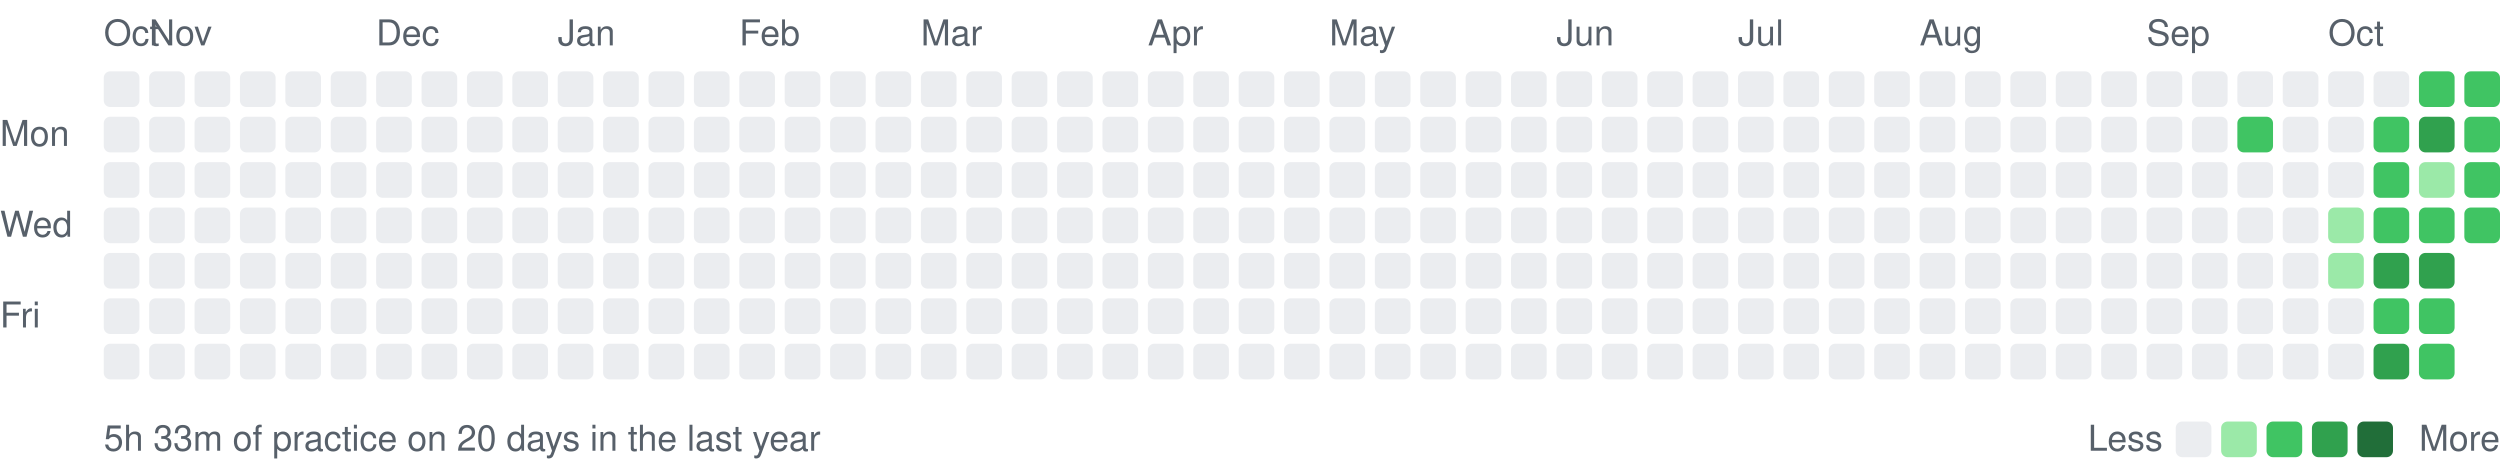
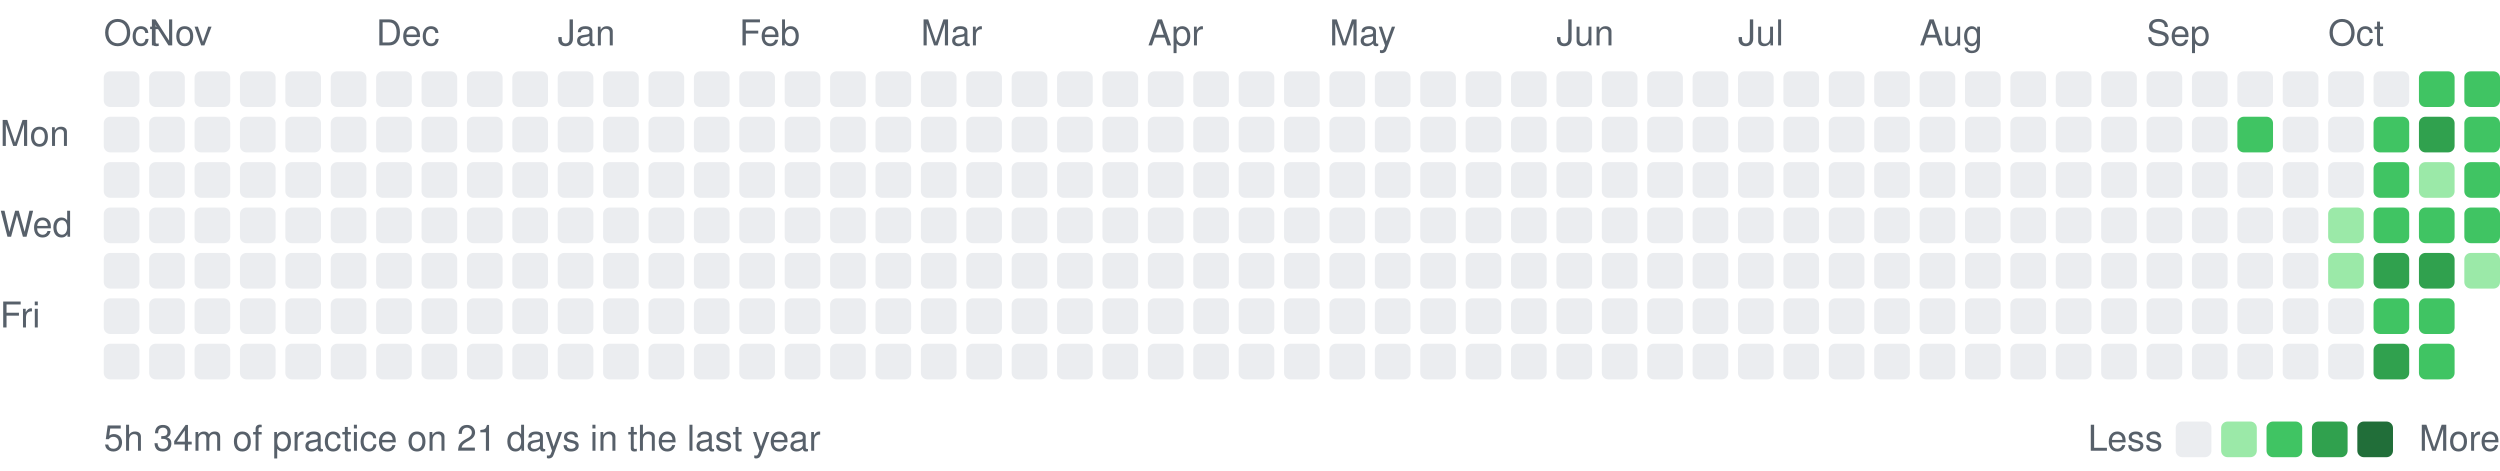
<svg xmlns="http://www.w3.org/2000/svg" width="771" height="145" viewBox="0 0 771 145" font-family="-apple-system, BlinkMacSystemFont, 'Segoe UI', Helvetica, Arial, sans-serif" font-size="11">
  <style>
.kc-t { fill: #57606a; }
.kc-h { fill: #24292f; }
.kc-g { stroke: #d0d7de; }
.kc-l0 { fill: #ebedf0; }
.kc-l1 { fill: #9be9a8; }
.kc-l2 { fill: #40c463; }
.kc-l3 { fill: #30a14e; }
.kc-l4 { fill: #216e39; }
.kc-line { stroke: #2da44e; }
.kc-dot { fill: #2da44e; }
@media (prefers-color-scheme: dark) {
:root:not([data-theme="light"]) .kc-t { fill: #8b949e; }
:root:not([data-theme="light"]) .kc-h { fill: #e6edf3; }
:root:not([data-theme="light"]) .kc-g { stroke: #30363d; }
:root:not([data-theme="light"]) .kc-l0 { fill: #262a31; }
:root:not([data-theme="light"]) .kc-l1 { fill: #0e4429; }
:root:not([data-theme="light"]) .kc-l2 { fill: #006d32; }
:root:not([data-theme="light"]) .kc-l3 { fill: #26a641; }
:root:not([data-theme="light"]) .kc-l4 { fill: #39d353; }
:root:not([data-theme="light"]) .kc-line { stroke: #3fb950; }
:root:not([data-theme="light"]) .kc-dot { fill: #3fb950; }
}
:root[data-theme="dark"] .kc-t { fill: #8b949e; }
:root[data-theme="dark"] .kc-h { fill: #e6edf3; }
:root[data-theme="dark"] .kc-g { stroke: #30363d; }
:root[data-theme="dark"] .kc-l0 { fill: #262a31; }
:root[data-theme="dark"] .kc-l1 { fill: #0e4429; }
:root[data-theme="dark"] .kc-l2 { fill: #006d32; }
:root[data-theme="dark"] .kc-l3 { fill: #26a641; }
:root[data-theme="dark"] .kc-l4 { fill: #39d353; }
:root[data-theme="dark"] .kc-line { stroke: #3fb950; }
:root[data-theme="dark"] .kc-dot { fill: #3fb950; }
</style>
  <text class="kc-t" x="32" y="14">Oct</text>
  <text class="kc-t" x="46" y="14">Nov</text>
  <text class="kc-t" x="116" y="14">Dec</text>
  <text class="kc-t" x="172" y="14">Jan</text>
  <text class="kc-t" x="228" y="14">Feb</text>
  <text class="kc-t" x="284" y="14">Mar</text>
  <text class="kc-t" x="354" y="14">Apr</text>
  <text class="kc-t" x="410" y="14">May</text>
  <text class="kc-t" x="480" y="14">Jun</text>
  <text class="kc-t" x="536" y="14">Jul</text>
  <text class="kc-t" x="592" y="14">Aug</text>
  <text class="kc-t" x="662" y="14">Sep</text>
  <text class="kc-t" x="718" y="14">Oct</text>
  <text class="kc-t" x="0" y="45">Mon</text>
  <text class="kc-t" x="0" y="73">Wed</text>
  <text class="kc-t" x="0" y="101">Fri</text>
  <rect class="kc-l0" x="32" y="22" width="11" height="11" rx="2" />
  <rect class="kc-l0" x="32" y="36" width="11" height="11" rx="2" />
  <rect class="kc-l0" x="32" y="50" width="11" height="11" rx="2" />
  <rect class="kc-l0" x="32" y="64" width="11" height="11" rx="2" />
  <rect class="kc-l0" x="32" y="78" width="11" height="11" rx="2" />
  <rect class="kc-l0" x="32" y="92" width="11" height="11" rx="2" />
  <rect class="kc-l0" x="32" y="106" width="11" height="11" rx="2" />
  <rect class="kc-l0" x="46" y="22" width="11" height="11" rx="2" />
  <rect class="kc-l0" x="46" y="36" width="11" height="11" rx="2" />
  <rect class="kc-l0" x="46" y="50" width="11" height="11" rx="2" />
  <rect class="kc-l0" x="46" y="64" width="11" height="11" rx="2" />
  <rect class="kc-l0" x="46" y="78" width="11" height="11" rx="2" />
  <rect class="kc-l0" x="46" y="92" width="11" height="11" rx="2" />
  <rect class="kc-l0" x="46" y="106" width="11" height="11" rx="2" />
  <rect class="kc-l0" x="60" y="22" width="11" height="11" rx="2" />
  <rect class="kc-l0" x="60" y="36" width="11" height="11" rx="2" />
  <rect class="kc-l0" x="60" y="50" width="11" height="11" rx="2" />
  <rect class="kc-l0" x="60" y="64" width="11" height="11" rx="2" />
  <rect class="kc-l0" x="60" y="78" width="11" height="11" rx="2" />
  <rect class="kc-l0" x="60" y="92" width="11" height="11" rx="2" />
  <rect class="kc-l0" x="60" y="106" width="11" height="11" rx="2" />
  <rect class="kc-l0" x="74" y="22" width="11" height="11" rx="2" />
  <rect class="kc-l0" x="74" y="36" width="11" height="11" rx="2" />
  <rect class="kc-l0" x="74" y="50" width="11" height="11" rx="2" />
  <rect class="kc-l0" x="74" y="64" width="11" height="11" rx="2" />
  <rect class="kc-l0" x="74" y="78" width="11" height="11" rx="2" />
  <rect class="kc-l0" x="74" y="92" width="11" height="11" rx="2" />
  <rect class="kc-l0" x="74" y="106" width="11" height="11" rx="2" />
  <rect class="kc-l0" x="88" y="22" width="11" height="11" rx="2" />
  <rect class="kc-l0" x="88" y="36" width="11" height="11" rx="2" />
  <rect class="kc-l0" x="88" y="50" width="11" height="11" rx="2" />
  <rect class="kc-l0" x="88" y="64" width="11" height="11" rx="2" />
  <rect class="kc-l0" x="88" y="78" width="11" height="11" rx="2" />
  <rect class="kc-l0" x="88" y="92" width="11" height="11" rx="2" />
  <rect class="kc-l0" x="88" y="106" width="11" height="11" rx="2" />
  <rect class="kc-l0" x="102" y="22" width="11" height="11" rx="2" />
  <rect class="kc-l0" x="102" y="36" width="11" height="11" rx="2" />
  <rect class="kc-l0" x="102" y="50" width="11" height="11" rx="2" />
  <rect class="kc-l0" x="102" y="64" width="11" height="11" rx="2" />
  <rect class="kc-l0" x="102" y="78" width="11" height="11" rx="2" />
  <rect class="kc-l0" x="102" y="92" width="11" height="11" rx="2" />
  <rect class="kc-l0" x="102" y="106" width="11" height="11" rx="2" />
  <rect class="kc-l0" x="116" y="22" width="11" height="11" rx="2" />
  <rect class="kc-l0" x="116" y="36" width="11" height="11" rx="2" />
  <rect class="kc-l0" x="116" y="50" width="11" height="11" rx="2" />
  <rect class="kc-l0" x="116" y="64" width="11" height="11" rx="2" />
  <rect class="kc-l0" x="116" y="78" width="11" height="11" rx="2" />
  <rect class="kc-l0" x="116" y="92" width="11" height="11" rx="2" />
  <rect class="kc-l0" x="116" y="106" width="11" height="11" rx="2" />
  <rect class="kc-l0" x="130" y="22" width="11" height="11" rx="2" />
  <rect class="kc-l0" x="130" y="36" width="11" height="11" rx="2" />
  <rect class="kc-l0" x="130" y="50" width="11" height="11" rx="2" />
  <rect class="kc-l0" x="130" y="64" width="11" height="11" rx="2" />
  <rect class="kc-l0" x="130" y="78" width="11" height="11" rx="2" />
  <rect class="kc-l0" x="130" y="92" width="11" height="11" rx="2" />
  <rect class="kc-l0" x="130" y="106" width="11" height="11" rx="2" />
  <rect class="kc-l0" x="144" y="22" width="11" height="11" rx="2" />
  <rect class="kc-l0" x="144" y="36" width="11" height="11" rx="2" />
  <rect class="kc-l0" x="144" y="50" width="11" height="11" rx="2" />
  <rect class="kc-l0" x="144" y="64" width="11" height="11" rx="2" />
  <rect class="kc-l0" x="144" y="78" width="11" height="11" rx="2" />
  <rect class="kc-l0" x="144" y="92" width="11" height="11" rx="2" />
  <rect class="kc-l0" x="144" y="106" width="11" height="11" rx="2" />
  <rect class="kc-l0" x="158" y="22" width="11" height="11" rx="2" />
  <rect class="kc-l0" x="158" y="36" width="11" height="11" rx="2" />
  <rect class="kc-l0" x="158" y="50" width="11" height="11" rx="2" />
  <rect class="kc-l0" x="158" y="64" width="11" height="11" rx="2" />
  <rect class="kc-l0" x="158" y="78" width="11" height="11" rx="2" />
  <rect class="kc-l0" x="158" y="92" width="11" height="11" rx="2" />
  <rect class="kc-l0" x="158" y="106" width="11" height="11" rx="2" />
  <rect class="kc-l0" x="172" y="22" width="11" height="11" rx="2" />
  <rect class="kc-l0" x="172" y="36" width="11" height="11" rx="2" />
  <rect class="kc-l0" x="172" y="50" width="11" height="11" rx="2" />
  <rect class="kc-l0" x="172" y="64" width="11" height="11" rx="2" />
  <rect class="kc-l0" x="172" y="78" width="11" height="11" rx="2" />
  <rect class="kc-l0" x="172" y="92" width="11" height="11" rx="2" />
  <rect class="kc-l0" x="172" y="106" width="11" height="11" rx="2" />
  <rect class="kc-l0" x="186" y="22" width="11" height="11" rx="2" />
  <rect class="kc-l0" x="186" y="36" width="11" height="11" rx="2" />
  <rect class="kc-l0" x="186" y="50" width="11" height="11" rx="2" />
  <rect class="kc-l0" x="186" y="64" width="11" height="11" rx="2" />
  <rect class="kc-l0" x="186" y="78" width="11" height="11" rx="2" />
  <rect class="kc-l0" x="186" y="92" width="11" height="11" rx="2" />
  <rect class="kc-l0" x="186" y="106" width="11" height="11" rx="2" />
  <rect class="kc-l0" x="200" y="22" width="11" height="11" rx="2" />
  <rect class="kc-l0" x="200" y="36" width="11" height="11" rx="2" />
  <rect class="kc-l0" x="200" y="50" width="11" height="11" rx="2" />
  <rect class="kc-l0" x="200" y="64" width="11" height="11" rx="2" />
  <rect class="kc-l0" x="200" y="78" width="11" height="11" rx="2" />
  <rect class="kc-l0" x="200" y="92" width="11" height="11" rx="2" />
  <rect class="kc-l0" x="200" y="106" width="11" height="11" rx="2" />
  <rect class="kc-l0" x="214" y="22" width="11" height="11" rx="2" />
  <rect class="kc-l0" x="214" y="36" width="11" height="11" rx="2" />
  <rect class="kc-l0" x="214" y="50" width="11" height="11" rx="2" />
  <rect class="kc-l0" x="214" y="64" width="11" height="11" rx="2" />
  <rect class="kc-l0" x="214" y="78" width="11" height="11" rx="2" />
  <rect class="kc-l0" x="214" y="92" width="11" height="11" rx="2" />
  <rect class="kc-l0" x="214" y="106" width="11" height="11" rx="2" />
  <rect class="kc-l0" x="228" y="22" width="11" height="11" rx="2" />
  <rect class="kc-l0" x="228" y="36" width="11" height="11" rx="2" />
  <rect class="kc-l0" x="228" y="50" width="11" height="11" rx="2" />
  <rect class="kc-l0" x="228" y="64" width="11" height="11" rx="2" />
  <rect class="kc-l0" x="228" y="78" width="11" height="11" rx="2" />
  <rect class="kc-l0" x="228" y="92" width="11" height="11" rx="2" />
  <rect class="kc-l0" x="228" y="106" width="11" height="11" rx="2" />
  <rect class="kc-l0" x="242" y="22" width="11" height="11" rx="2" />
  <rect class="kc-l0" x="242" y="36" width="11" height="11" rx="2" />
  <rect class="kc-l0" x="242" y="50" width="11" height="11" rx="2" />
  <rect class="kc-l0" x="242" y="64" width="11" height="11" rx="2" />
  <rect class="kc-l0" x="242" y="78" width="11" height="11" rx="2" />
  <rect class="kc-l0" x="242" y="92" width="11" height="11" rx="2" />
  <rect class="kc-l0" x="242" y="106" width="11" height="11" rx="2" />
  <rect class="kc-l0" x="256" y="22" width="11" height="11" rx="2" />
  <rect class="kc-l0" x="256" y="36" width="11" height="11" rx="2" />
  <rect class="kc-l0" x="256" y="50" width="11" height="11" rx="2" />
  <rect class="kc-l0" x="256" y="64" width="11" height="11" rx="2" />
  <rect class="kc-l0" x="256" y="78" width="11" height="11" rx="2" />
  <rect class="kc-l0" x="256" y="92" width="11" height="11" rx="2" />
  <rect class="kc-l0" x="256" y="106" width="11" height="11" rx="2" />
  <rect class="kc-l0" x="270" y="22" width="11" height="11" rx="2" />
  <rect class="kc-l0" x="270" y="36" width="11" height="11" rx="2" />
  <rect class="kc-l0" x="270" y="50" width="11" height="11" rx="2" />
  <rect class="kc-l0" x="270" y="64" width="11" height="11" rx="2" />
  <rect class="kc-l0" x="270" y="78" width="11" height="11" rx="2" />
  <rect class="kc-l0" x="270" y="92" width="11" height="11" rx="2" />
  <rect class="kc-l0" x="270" y="106" width="11" height="11" rx="2" />
  <rect class="kc-l0" x="284" y="22" width="11" height="11" rx="2" />
  <rect class="kc-l0" x="284" y="36" width="11" height="11" rx="2" />
  <rect class="kc-l0" x="284" y="50" width="11" height="11" rx="2" />
  <rect class="kc-l0" x="284" y="64" width="11" height="11" rx="2" />
  <rect class="kc-l0" x="284" y="78" width="11" height="11" rx="2" />
  <rect class="kc-l0" x="284" y="92" width="11" height="11" rx="2" />
  <rect class="kc-l0" x="284" y="106" width="11" height="11" rx="2" />
  <rect class="kc-l0" x="298" y="22" width="11" height="11" rx="2" />
  <rect class="kc-l0" x="298" y="36" width="11" height="11" rx="2" />
  <rect class="kc-l0" x="298" y="50" width="11" height="11" rx="2" />
  <rect class="kc-l0" x="298" y="64" width="11" height="11" rx="2" />
  <rect class="kc-l0" x="298" y="78" width="11" height="11" rx="2" />
  <rect class="kc-l0" x="298" y="92" width="11" height="11" rx="2" />
  <rect class="kc-l0" x="298" y="106" width="11" height="11" rx="2" />
  <rect class="kc-l0" x="312" y="22" width="11" height="11" rx="2" />
  <rect class="kc-l0" x="312" y="36" width="11" height="11" rx="2" />
  <rect class="kc-l0" x="312" y="50" width="11" height="11" rx="2" />
  <rect class="kc-l0" x="312" y="64" width="11" height="11" rx="2" />
  <rect class="kc-l0" x="312" y="78" width="11" height="11" rx="2" />
  <rect class="kc-l0" x="312" y="92" width="11" height="11" rx="2" />
  <rect class="kc-l0" x="312" y="106" width="11" height="11" rx="2" />
  <rect class="kc-l0" x="326" y="22" width="11" height="11" rx="2" />
  <rect class="kc-l0" x="326" y="36" width="11" height="11" rx="2" />
  <rect class="kc-l0" x="326" y="50" width="11" height="11" rx="2" />
  <rect class="kc-l0" x="326" y="64" width="11" height="11" rx="2" />
  <rect class="kc-l0" x="326" y="78" width="11" height="11" rx="2" />
  <rect class="kc-l0" x="326" y="92" width="11" height="11" rx="2" />
  <rect class="kc-l0" x="326" y="106" width="11" height="11" rx="2" />
  <rect class="kc-l0" x="340" y="22" width="11" height="11" rx="2" />
  <rect class="kc-l0" x="340" y="36" width="11" height="11" rx="2" />
  <rect class="kc-l0" x="340" y="50" width="11" height="11" rx="2" />
  <rect class="kc-l0" x="340" y="64" width="11" height="11" rx="2" />
  <rect class="kc-l0" x="340" y="78" width="11" height="11" rx="2" />
  <rect class="kc-l0" x="340" y="92" width="11" height="11" rx="2" />
  <rect class="kc-l0" x="340" y="106" width="11" height="11" rx="2" />
  <rect class="kc-l0" x="354" y="22" width="11" height="11" rx="2" />
  <rect class="kc-l0" x="354" y="36" width="11" height="11" rx="2" />
  <rect class="kc-l0" x="354" y="50" width="11" height="11" rx="2" />
  <rect class="kc-l0" x="354" y="64" width="11" height="11" rx="2" />
  <rect class="kc-l0" x="354" y="78" width="11" height="11" rx="2" />
  <rect class="kc-l0" x="354" y="92" width="11" height="11" rx="2" />
  <rect class="kc-l0" x="354" y="106" width="11" height="11" rx="2" />
  <rect class="kc-l0" x="368" y="22" width="11" height="11" rx="2" />
  <rect class="kc-l0" x="368" y="36" width="11" height="11" rx="2" />
  <rect class="kc-l0" x="368" y="50" width="11" height="11" rx="2" />
  <rect class="kc-l0" x="368" y="64" width="11" height="11" rx="2" />
  <rect class="kc-l0" x="368" y="78" width="11" height="11" rx="2" />
  <rect class="kc-l0" x="368" y="92" width="11" height="11" rx="2" />
  <rect class="kc-l0" x="368" y="106" width="11" height="11" rx="2" />
  <rect class="kc-l0" x="382" y="22" width="11" height="11" rx="2" />
  <rect class="kc-l0" x="382" y="36" width="11" height="11" rx="2" />
  <rect class="kc-l0" x="382" y="50" width="11" height="11" rx="2" />
  <rect class="kc-l0" x="382" y="64" width="11" height="11" rx="2" />
  <rect class="kc-l0" x="382" y="78" width="11" height="11" rx="2" />
  <rect class="kc-l0" x="382" y="92" width="11" height="11" rx="2" />
  <rect class="kc-l0" x="382" y="106" width="11" height="11" rx="2" />
  <rect class="kc-l0" x="396" y="22" width="11" height="11" rx="2" />
  <rect class="kc-l0" x="396" y="36" width="11" height="11" rx="2" />
  <rect class="kc-l0" x="396" y="50" width="11" height="11" rx="2" />
  <rect class="kc-l0" x="396" y="64" width="11" height="11" rx="2" />
  <rect class="kc-l0" x="396" y="78" width="11" height="11" rx="2" />
  <rect class="kc-l0" x="396" y="92" width="11" height="11" rx="2" />
  <rect class="kc-l0" x="396" y="106" width="11" height="11" rx="2" />
  <rect class="kc-l0" x="410" y="22" width="11" height="11" rx="2" />
  <rect class="kc-l0" x="410" y="36" width="11" height="11" rx="2" />
  <rect class="kc-l0" x="410" y="50" width="11" height="11" rx="2" />
  <rect class="kc-l0" x="410" y="64" width="11" height="11" rx="2" />
  <rect class="kc-l0" x="410" y="78" width="11" height="11" rx="2" />
  <rect class="kc-l0" x="410" y="92" width="11" height="11" rx="2" />
  <rect class="kc-l0" x="410" y="106" width="11" height="11" rx="2" />
  <rect class="kc-l0" x="424" y="22" width="11" height="11" rx="2" />
  <rect class="kc-l0" x="424" y="36" width="11" height="11" rx="2" />
  <rect class="kc-l0" x="424" y="50" width="11" height="11" rx="2" />
  <rect class="kc-l0" x="424" y="64" width="11" height="11" rx="2" />
  <rect class="kc-l0" x="424" y="78" width="11" height="11" rx="2" />
  <rect class="kc-l0" x="424" y="92" width="11" height="11" rx="2" />
  <rect class="kc-l0" x="424" y="106" width="11" height="11" rx="2" />
  <rect class="kc-l0" x="438" y="22" width="11" height="11" rx="2" />
  <rect class="kc-l0" x="438" y="36" width="11" height="11" rx="2" />
  <rect class="kc-l0" x="438" y="50" width="11" height="11" rx="2" />
  <rect class="kc-l0" x="438" y="64" width="11" height="11" rx="2" />
  <rect class="kc-l0" x="438" y="78" width="11" height="11" rx="2" />
  <rect class="kc-l0" x="438" y="92" width="11" height="11" rx="2" />
  <rect class="kc-l0" x="438" y="106" width="11" height="11" rx="2" />
  <rect class="kc-l0" x="452" y="22" width="11" height="11" rx="2" />
  <rect class="kc-l0" x="452" y="36" width="11" height="11" rx="2" />
  <rect class="kc-l0" x="452" y="50" width="11" height="11" rx="2" />
  <rect class="kc-l0" x="452" y="64" width="11" height="11" rx="2" />
  <rect class="kc-l0" x="452" y="78" width="11" height="11" rx="2" />
  <rect class="kc-l0" x="452" y="92" width="11" height="11" rx="2" />
  <rect class="kc-l0" x="452" y="106" width="11" height="11" rx="2" />
  <rect class="kc-l0" x="466" y="22" width="11" height="11" rx="2" />
  <rect class="kc-l0" x="466" y="36" width="11" height="11" rx="2" />
  <rect class="kc-l0" x="466" y="50" width="11" height="11" rx="2" />
  <rect class="kc-l0" x="466" y="64" width="11" height="11" rx="2" />
  <rect class="kc-l0" x="466" y="78" width="11" height="11" rx="2" />
  <rect class="kc-l0" x="466" y="92" width="11" height="11" rx="2" />
  <rect class="kc-l0" x="466" y="106" width="11" height="11" rx="2" />
  <rect class="kc-l0" x="480" y="22" width="11" height="11" rx="2" />
  <rect class="kc-l0" x="480" y="36" width="11" height="11" rx="2" />
  <rect class="kc-l0" x="480" y="50" width="11" height="11" rx="2" />
  <rect class="kc-l0" x="480" y="64" width="11" height="11" rx="2" />
  <rect class="kc-l0" x="480" y="78" width="11" height="11" rx="2" />
  <rect class="kc-l0" x="480" y="92" width="11" height="11" rx="2" />
  <rect class="kc-l0" x="480" y="106" width="11" height="11" rx="2" />
  <rect class="kc-l0" x="494" y="22" width="11" height="11" rx="2" />
  <rect class="kc-l0" x="494" y="36" width="11" height="11" rx="2" />
  <rect class="kc-l0" x="494" y="50" width="11" height="11" rx="2" />
  <rect class="kc-l0" x="494" y="64" width="11" height="11" rx="2" />
  <rect class="kc-l0" x="494" y="78" width="11" height="11" rx="2" />
  <rect class="kc-l0" x="494" y="92" width="11" height="11" rx="2" />
  <rect class="kc-l0" x="494" y="106" width="11" height="11" rx="2" />
  <rect class="kc-l0" x="508" y="22" width="11" height="11" rx="2" />
  <rect class="kc-l0" x="508" y="36" width="11" height="11" rx="2" />
  <rect class="kc-l0" x="508" y="50" width="11" height="11" rx="2" />
  <rect class="kc-l0" x="508" y="64" width="11" height="11" rx="2" />
  <rect class="kc-l0" x="508" y="78" width="11" height="11" rx="2" />
  <rect class="kc-l0" x="508" y="92" width="11" height="11" rx="2" />
  <rect class="kc-l0" x="508" y="106" width="11" height="11" rx="2" />
  <rect class="kc-l0" x="522" y="22" width="11" height="11" rx="2" />
  <rect class="kc-l0" x="522" y="36" width="11" height="11" rx="2" />
  <rect class="kc-l0" x="522" y="50" width="11" height="11" rx="2" />
  <rect class="kc-l0" x="522" y="64" width="11" height="11" rx="2" />
  <rect class="kc-l0" x="522" y="78" width="11" height="11" rx="2" />
  <rect class="kc-l0" x="522" y="92" width="11" height="11" rx="2" />
  <rect class="kc-l0" x="522" y="106" width="11" height="11" rx="2" />
  <rect class="kc-l0" x="536" y="22" width="11" height="11" rx="2" />
  <rect class="kc-l0" x="536" y="36" width="11" height="11" rx="2" />
  <rect class="kc-l0" x="536" y="50" width="11" height="11" rx="2" />
  <rect class="kc-l0" x="536" y="64" width="11" height="11" rx="2" />
  <rect class="kc-l0" x="536" y="78" width="11" height="11" rx="2" />
  <rect class="kc-l0" x="536" y="92" width="11" height="11" rx="2" />
  <rect class="kc-l0" x="536" y="106" width="11" height="11" rx="2" />
  <rect class="kc-l0" x="550" y="22" width="11" height="11" rx="2" />
  <rect class="kc-l0" x="550" y="36" width="11" height="11" rx="2" />
  <rect class="kc-l0" x="550" y="50" width="11" height="11" rx="2" />
  <rect class="kc-l0" x="550" y="64" width="11" height="11" rx="2" />
  <rect class="kc-l0" x="550" y="78" width="11" height="11" rx="2" />
  <rect class="kc-l0" x="550" y="92" width="11" height="11" rx="2" />
  <rect class="kc-l0" x="550" y="106" width="11" height="11" rx="2" />
  <rect class="kc-l0" x="564" y="22" width="11" height="11" rx="2" />
  <rect class="kc-l0" x="564" y="36" width="11" height="11" rx="2" />
  <rect class="kc-l0" x="564" y="50" width="11" height="11" rx="2" />
  <rect class="kc-l0" x="564" y="64" width="11" height="11" rx="2" />
  <rect class="kc-l0" x="564" y="78" width="11" height="11" rx="2" />
  <rect class="kc-l0" x="564" y="92" width="11" height="11" rx="2" />
  <rect class="kc-l0" x="564" y="106" width="11" height="11" rx="2" />
  <rect class="kc-l0" x="578" y="22" width="11" height="11" rx="2" />
  <rect class="kc-l0" x="578" y="36" width="11" height="11" rx="2" />
  <rect class="kc-l0" x="578" y="50" width="11" height="11" rx="2" />
  <rect class="kc-l0" x="578" y="64" width="11" height="11" rx="2" />
  <rect class="kc-l0" x="578" y="78" width="11" height="11" rx="2" />
  <rect class="kc-l0" x="578" y="92" width="11" height="11" rx="2" />
  <rect class="kc-l0" x="578" y="106" width="11" height="11" rx="2" />
  <rect class="kc-l0" x="592" y="22" width="11" height="11" rx="2" />
  <rect class="kc-l0" x="592" y="36" width="11" height="11" rx="2" />
  <rect class="kc-l0" x="592" y="50" width="11" height="11" rx="2" />
  <rect class="kc-l0" x="592" y="64" width="11" height="11" rx="2" />
  <rect class="kc-l0" x="592" y="78" width="11" height="11" rx="2" />
  <rect class="kc-l0" x="592" y="92" width="11" height="11" rx="2" />
  <rect class="kc-l0" x="592" y="106" width="11" height="11" rx="2" />
  <rect class="kc-l0" x="606" y="22" width="11" height="11" rx="2" />
  <rect class="kc-l0" x="606" y="36" width="11" height="11" rx="2" />
  <rect class="kc-l0" x="606" y="50" width="11" height="11" rx="2" />
  <rect class="kc-l0" x="606" y="64" width="11" height="11" rx="2" />
  <rect class="kc-l0" x="606" y="78" width="11" height="11" rx="2" />
  <rect class="kc-l0" x="606" y="92" width="11" height="11" rx="2" />
  <rect class="kc-l0" x="606" y="106" width="11" height="11" rx="2" />
  <rect class="kc-l0" x="620" y="22" width="11" height="11" rx="2" />
  <rect class="kc-l0" x="620" y="36" width="11" height="11" rx="2" />
  <rect class="kc-l0" x="620" y="50" width="11" height="11" rx="2" />
  <rect class="kc-l0" x="620" y="64" width="11" height="11" rx="2" />
  <rect class="kc-l0" x="620" y="78" width="11" height="11" rx="2" />
  <rect class="kc-l0" x="620" y="92" width="11" height="11" rx="2" />
  <rect class="kc-l0" x="620" y="106" width="11" height="11" rx="2" />
  <rect class="kc-l0" x="634" y="22" width="11" height="11" rx="2" />
  <rect class="kc-l0" x="634" y="36" width="11" height="11" rx="2" />
  <rect class="kc-l0" x="634" y="50" width="11" height="11" rx="2" />
  <rect class="kc-l0" x="634" y="64" width="11" height="11" rx="2" />
  <rect class="kc-l0" x="634" y="78" width="11" height="11" rx="2" />
  <rect class="kc-l0" x="634" y="92" width="11" height="11" rx="2" />
  <rect class="kc-l0" x="634" y="106" width="11" height="11" rx="2" />
  <rect class="kc-l0" x="648" y="22" width="11" height="11" rx="2" />
  <rect class="kc-l0" x="648" y="36" width="11" height="11" rx="2" />
  <rect class="kc-l0" x="648" y="50" width="11" height="11" rx="2" />
  <rect class="kc-l0" x="648" y="64" width="11" height="11" rx="2" />
  <rect class="kc-l0" x="648" y="78" width="11" height="11" rx="2" />
  <rect class="kc-l0" x="648" y="92" width="11" height="11" rx="2" />
  <rect class="kc-l0" x="648" y="106" width="11" height="11" rx="2" />
  <rect class="kc-l0" x="662" y="22" width="11" height="11" rx="2" />
  <rect class="kc-l0" x="662" y="36" width="11" height="11" rx="2" />
  <rect class="kc-l0" x="662" y="50" width="11" height="11" rx="2" />
  <rect class="kc-l0" x="662" y="64" width="11" height="11" rx="2" />
  <rect class="kc-l0" x="662" y="78" width="11" height="11" rx="2" />
  <rect class="kc-l0" x="662" y="92" width="11" height="11" rx="2" />
  <rect class="kc-l0" x="662" y="106" width="11" height="11" rx="2" />
  <rect class="kc-l0" x="676" y="22" width="11" height="11" rx="2" />
  <rect class="kc-l0" x="676" y="36" width="11" height="11" rx="2" />
  <rect class="kc-l0" x="676" y="50" width="11" height="11" rx="2" />
  <rect class="kc-l0" x="676" y="64" width="11" height="11" rx="2" />
  <rect class="kc-l0" x="676" y="78" width="11" height="11" rx="2" />
  <rect class="kc-l0" x="676" y="92" width="11" height="11" rx="2" />
  <rect class="kc-l0" x="676" y="106" width="11" height="11" rx="2" />
  <rect class="kc-l0" x="690" y="22" width="11" height="11" rx="2" />
  <rect class="kc-l2" x="690" y="36" width="11" height="11" rx="2" />
  <rect class="kc-l0" x="690" y="50" width="11" height="11" rx="2" />
  <rect class="kc-l0" x="690" y="64" width="11" height="11" rx="2" />
  <rect class="kc-l0" x="690" y="78" width="11" height="11" rx="2" />
  <rect class="kc-l0" x="690" y="92" width="11" height="11" rx="2" />
  <rect class="kc-l0" x="690" y="106" width="11" height="11" rx="2" />
  <rect class="kc-l0" x="704" y="22" width="11" height="11" rx="2" />
  <rect class="kc-l0" x="704" y="36" width="11" height="11" rx="2" />
  <rect class="kc-l0" x="704" y="50" width="11" height="11" rx="2" />
  <rect class="kc-l0" x="704" y="64" width="11" height="11" rx="2" />
  <rect class="kc-l0" x="704" y="78" width="11" height="11" rx="2" />
  <rect class="kc-l0" x="704" y="92" width="11" height="11" rx="2" />
  <rect class="kc-l0" x="704" y="106" width="11" height="11" rx="2" />
  <rect class="kc-l0" x="718" y="22" width="11" height="11" rx="2" />
  <rect class="kc-l0" x="718" y="36" width="11" height="11" rx="2" />
  <rect class="kc-l0" x="718" y="50" width="11" height="11" rx="2" />
  <rect class="kc-l1" x="718" y="64" width="11" height="11" rx="2" />
  <rect class="kc-l1" x="718" y="78" width="11" height="11" rx="2" />
  <rect class="kc-l0" x="718" y="92" width="11" height="11" rx="2" />
  <rect class="kc-l0" x="718" y="106" width="11" height="11" rx="2" />
  <rect class="kc-l0" x="732" y="22" width="11" height="11" rx="2" />
  <rect class="kc-l2" x="732" y="36" width="11" height="11" rx="2" />
  <rect class="kc-l2" x="732" y="50" width="11" height="11" rx="2" />
  <rect class="kc-l2" x="732" y="64" width="11" height="11" rx="2" />
  <rect class="kc-l3" x="732" y="78" width="11" height="11" rx="2" />
  <rect class="kc-l2" x="732" y="92" width="11" height="11" rx="2" />
  <rect class="kc-l3" x="732" y="106" width="11" height="11" rx="2" />
  <rect class="kc-l2" x="746" y="22" width="11" height="11" rx="2" />
  <rect class="kc-l3" x="746" y="36" width="11" height="11" rx="2" />
  <rect class="kc-l1" x="746" y="50" width="11" height="11" rx="2" />
  <rect class="kc-l2" x="746" y="64" width="11" height="11" rx="2" />
  <rect class="kc-l3" x="746" y="78" width="11" height="11" rx="2" />
  <rect class="kc-l2" x="746" y="92" width="11" height="11" rx="2" />
  <rect class="kc-l2" x="746" y="106" width="11" height="11" rx="2" />
  <rect class="kc-l2" x="760" y="22" width="11" height="11" rx="2" />
  <rect class="kc-l2" x="760" y="36" width="11" height="11" rx="2" />
  <rect class="kc-l2" x="760" y="50" width="11" height="11" rx="2" />
  <rect class="kc-l2" x="760" y="64" width="11" height="11" rx="2" />
-   <text class="kc-t" x="32" y="139">5h 33m of practice on 20 days in the last year</text>
+   <rect class="kc-l1" x="760" y="78" width="11" height="11" rx="2" />
+   <text class="kc-t" x="32" y="139">5h 34m of practice on 21 days in the last year</text>
  <text class="kc-t" x="667" y="139" text-anchor="end">Less</text>
  <rect class="kc-l0" x="671" y="130" width="11" height="11" rx="2" />
  <rect class="kc-l1" x="685" y="130" width="11" height="11" rx="2" />
  <rect class="kc-l2" x="699" y="130" width="11" height="11" rx="2" />
  <rect class="kc-l3" x="713" y="130" width="11" height="11" rx="2" />
  <rect class="kc-l4" x="727" y="130" width="11" height="11" rx="2" />
  <text class="kc-t" x="771" y="139" text-anchor="end">More</text>
</svg>
